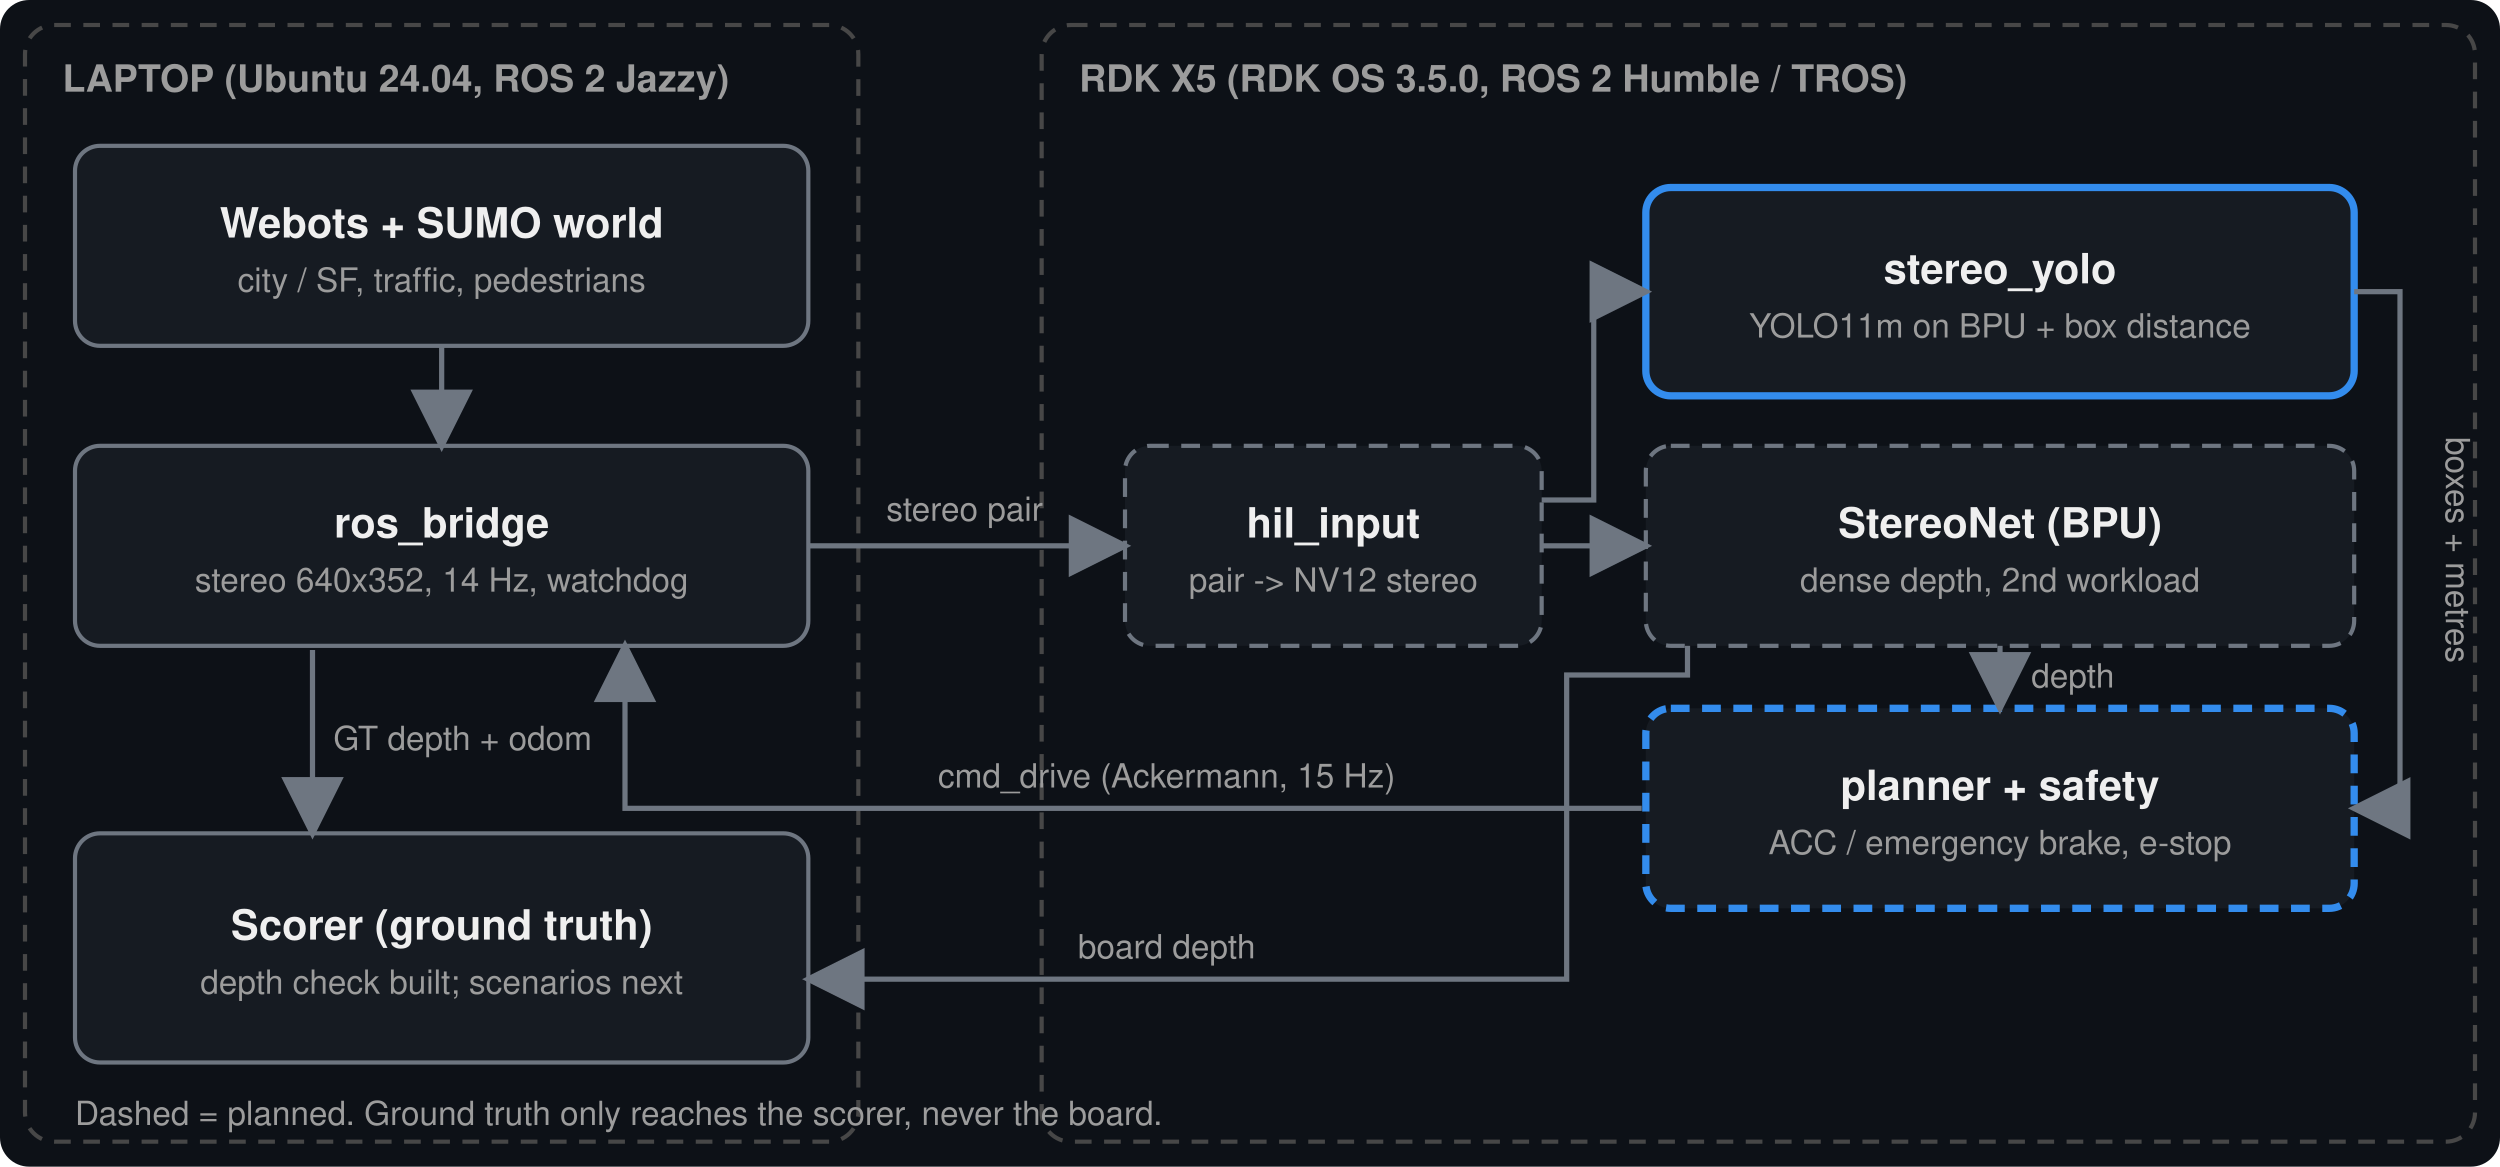
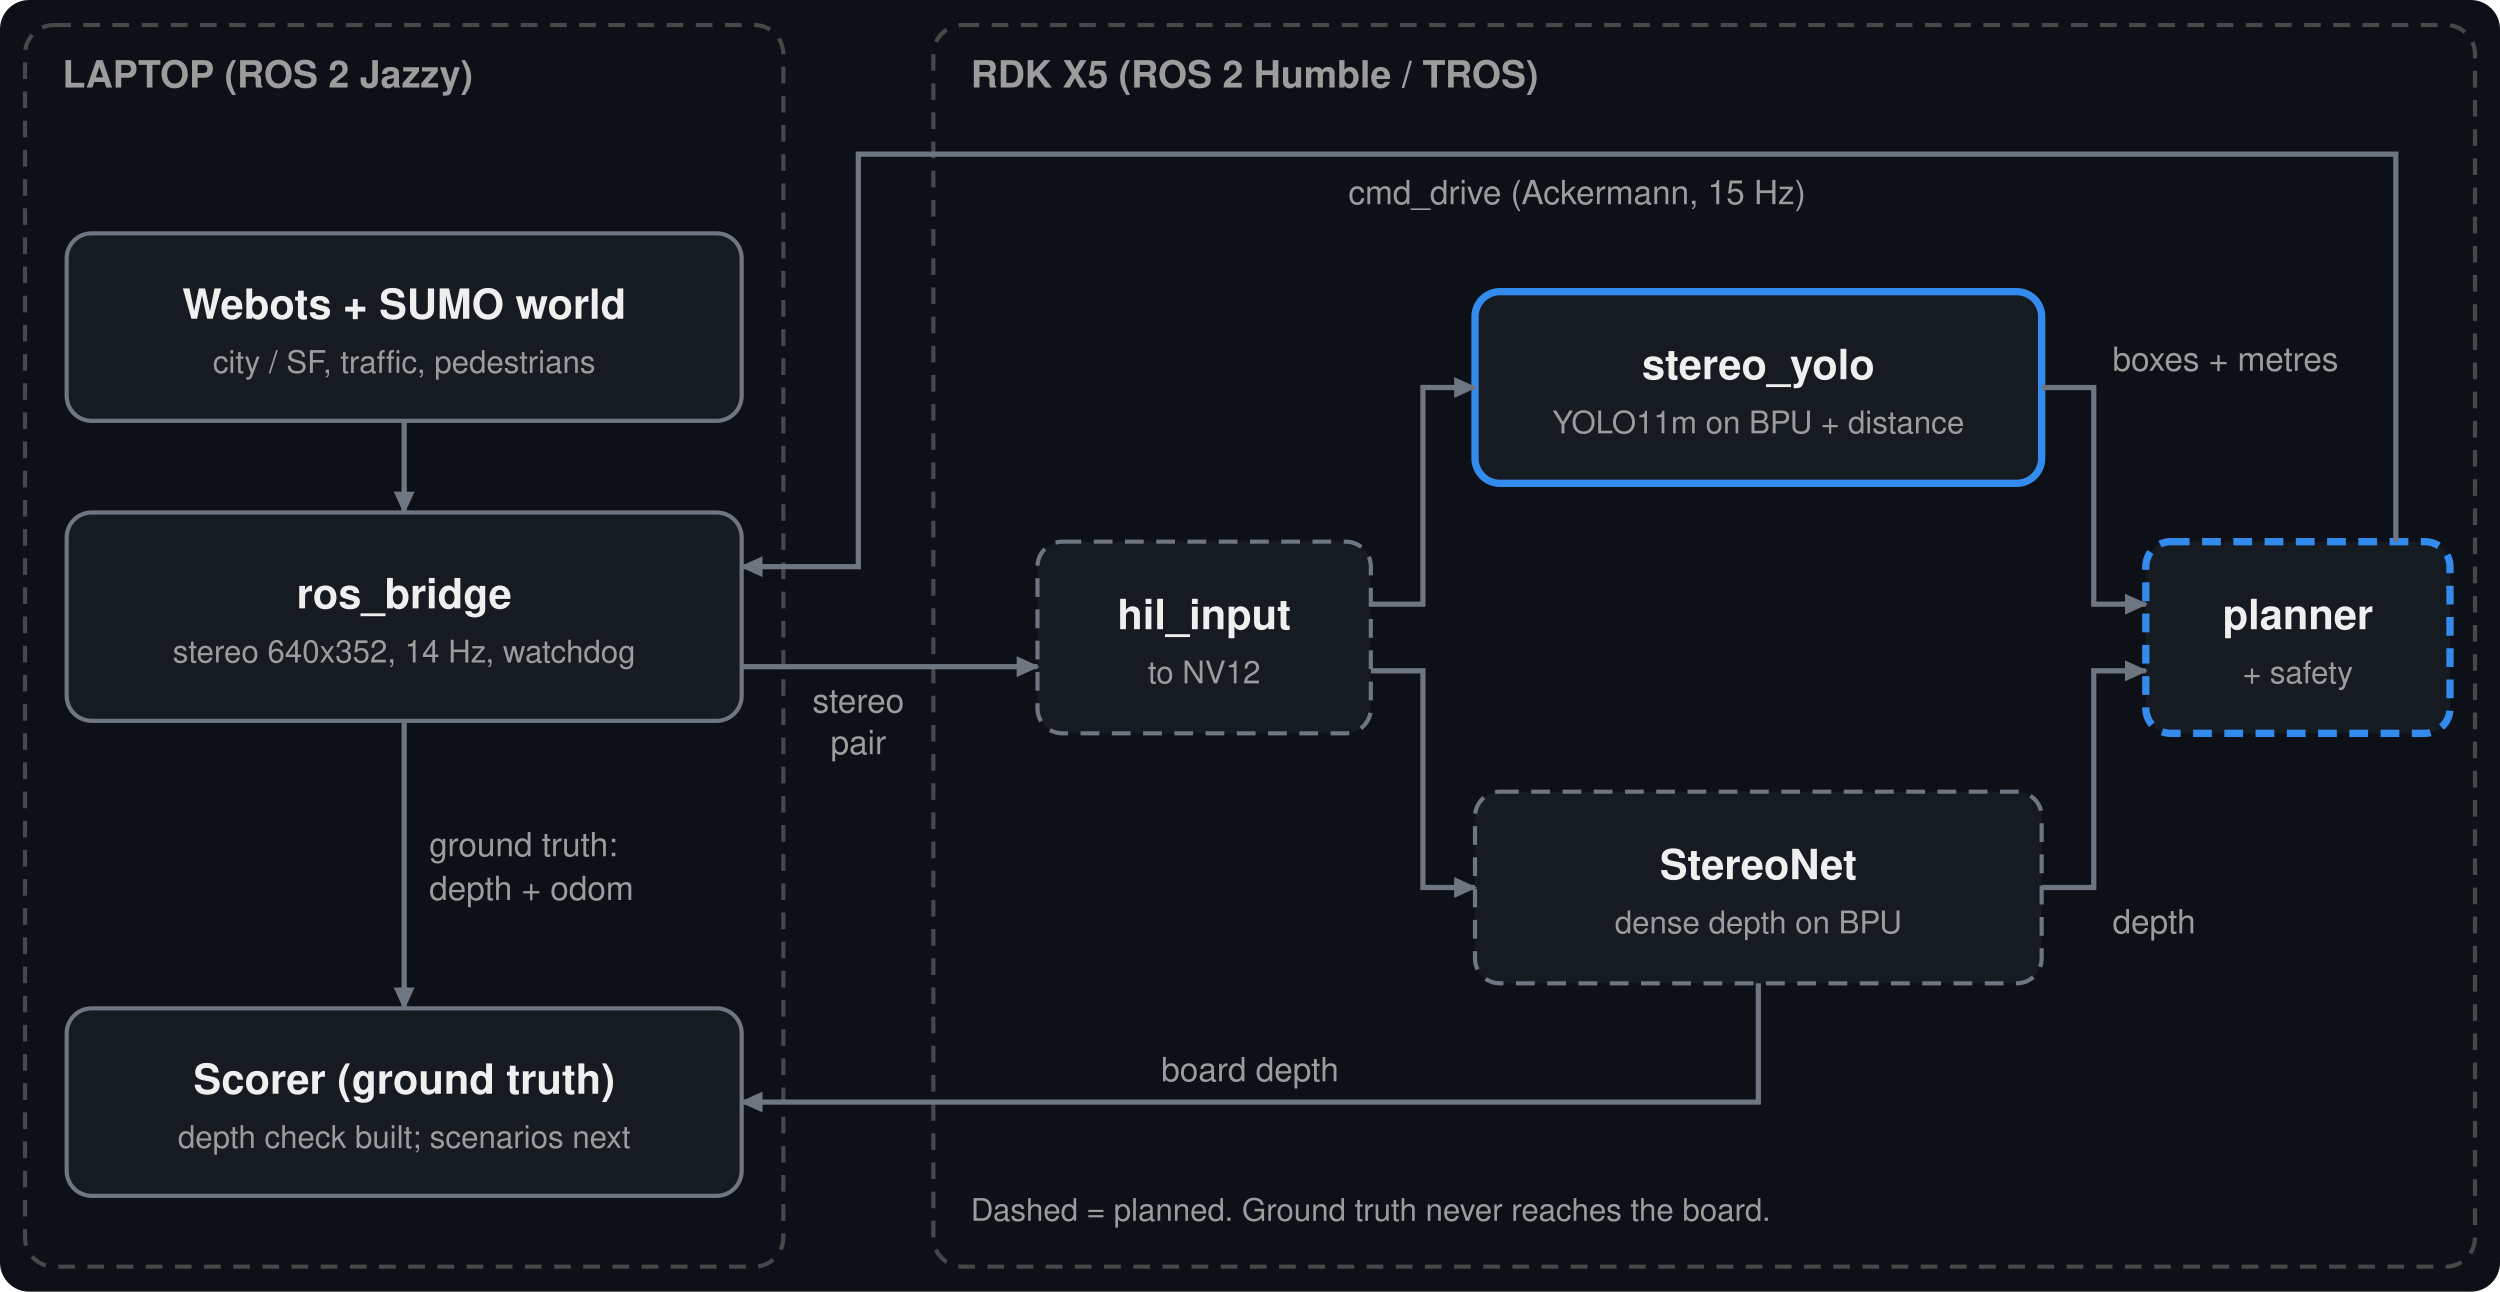
- <svg xmlns="http://www.w3.org/2000/svg" width="1200" height="560" viewBox="0 0 1200 560" font-family="-apple-system,Segoe UI,Helvetica,Arial,sans-serif">
-   <rect width="1200" height="560" rx="14" fill="#0d1117" />
+ <svg xmlns="http://www.w3.org/2000/svg" width="1200" height="620" viewBox="0 0 1200 620" font-family="-apple-system,Segoe UI,Helvetica,Arial,sans-serif">
+   <rect width="1200" height="620" rx="14" fill="#0d1117" />
  <defs>
-     <marker id="a" markerWidth="12" markerHeight="12" refX="10" refY="6" orient="auto">
-       <path d="M0,0 L12,6 L0,12 z" fill="#6e7681" />
+     <marker id="a" markerUnits="userSpaceOnUse" markerWidth="11" markerHeight="10" refX="10" refY="5" orient="auto">
+       <path d="M0,0 L11,5 L0,10 z" fill="#6e7681" />
    </marker>
  </defs>
-   <rect x="12" y="12" width="400" height="536" rx="14" fill="none" stroke="#474747" stroke-width="2" stroke-dasharray="8 6" />
-   <text x="30" y="44" font-size="18" font-weight="700" fill="#9c9c9c">LAPTOP  (Ubuntu 24.04, ROS 2 Jazzy)</text>
-   <rect x="500" y="12" width="688" height="536" rx="14" fill="none" stroke="#474747" stroke-width="2" stroke-dasharray="8 6" />
-   <text x="518" y="44" font-size="18" font-weight="700" fill="#9c9c9c">RDK X5  (RDK OS 3.5.0, ROS 2 Humble / TROS)</text>
-   <rect x="36" y="70" width="352" height="96" rx="12" fill="#161b22" stroke="#6e7681" stroke-width="2" />
-   <text x="212.0" y="114.0" font-size="20" font-weight="600" fill="#efefef" text-anchor="middle">Webots + SUMO world</text>
-   <text x="212.0" y="140.0" font-size="16" fill="#9c9c9c" text-anchor="middle">city / SF, traffic, pedestrians</text>
-   <rect x="36" y="214" width="352" height="96" rx="12" fill="#161b22" stroke="#6e7681" stroke-width="2" />
-   <text x="212.0" y="258.0" font-size="20" font-weight="600" fill="#efefef" text-anchor="middle">ros_bridge</text>
-   <text x="212.0" y="284.0" font-size="16" fill="#9c9c9c" text-anchor="middle">stereo 640x352, 14 Hz, watchdog</text>
-   <rect x="36" y="400" width="352" height="110" rx="12" fill="#161b22" stroke="#6e7681" stroke-width="2" />
-   <text x="212.0" y="451.0" font-size="20" font-weight="600" fill="#efefef" text-anchor="middle">Scorer (ground truth)</text>
-   <text x="212.0" y="477.0" font-size="16" fill="#9c9c9c" text-anchor="middle">depth check built; scenarios next</text>
-   <rect x="540" y="214" width="200" height="96" rx="12" fill="#161b22" stroke="#6e7681" stroke-width="2" stroke-dasharray="9 6" />
-   <text x="640.0" y="258.0" font-size="20" font-weight="600" fill="#efefef" text-anchor="middle">hil_input</text>
-   <text x="640.0" y="284.0" font-size="16" fill="#9c9c9c" text-anchor="middle">pair -&gt; NV12 stereo</text>
-   <rect x="790" y="90" width="340" height="100" rx="12" fill="#161b22" stroke="#338ced" stroke-width="3.5" />
-   <text x="960.0" y="136.0" font-size="20" font-weight="600" fill="#efefef" text-anchor="middle">stereo_yolo</text>
-   <text x="960.0" y="162.0" font-size="16" fill="#9c9c9c" text-anchor="middle">YOLO11m on BPU + box distance</text>
-   <rect x="790" y="214" width="340" height="96" rx="12" fill="#161b22" stroke="#6e7681" stroke-width="2" stroke-dasharray="9 6" />
-   <text x="960.0" y="258.0" font-size="20" font-weight="600" fill="#efefef" text-anchor="middle">StereoNet (BPU)</text>
-   <text x="960.0" y="284.0" font-size="16" fill="#9c9c9c" text-anchor="middle">dense depth, 2nd workload</text>
-   <rect x="790" y="340" width="340" height="96" rx="12" fill="#161b22" stroke="#338ced" stroke-width="3.5" stroke-dasharray="9 6" />
-   <text x="960.0" y="384.0" font-size="20" font-weight="600" fill="#efefef" text-anchor="middle">planner + safety</text>
-   <text x="960.0" y="410.0" font-size="16" fill="#9c9c9c" text-anchor="middle">ACC / emergency brake, e-stop</text>
-   <path d="M212,166 L212,212" fill="none" stroke="#6e7681" stroke-width="2.5" marker-end="url(#a)" />
-   <path d="M388,262 L538,262" fill="none" stroke="#6e7681" stroke-width="2.5" marker-end="url(#a)" />
-   <text x="463" y="250" font-size="16" fill="#9c9c9c" text-anchor="middle">stereo pair</text>
-   <path d="M740,240 L765,240 L765,140 L788,140" fill="none" stroke="#6e7681" stroke-width="2.5" marker-end="url(#a)" />
-   <path d="M740,262 L788,262" fill="none" stroke="#6e7681" stroke-width="2.5" marker-end="url(#a)" />
-   <path d="M1130,140 L1152,140 L1152,388 L1132,388" fill="none" stroke="#6e7681" stroke-width="2.5" marker-end="url(#a)" />
-   <text x="1174" y="264" font-size="16" fill="#9c9c9c" text-anchor="middle" transform="rotate(90 1174 264)">boxes + metres</text>
-   <path d="M960,310 L960,338" fill="none" stroke="#6e7681" stroke-width="2.5" marker-end="url(#a)" />
-   <text x="975" y="330" font-size="16" fill="#9c9c9c" text-anchor="start">depth</text>
-   <path d="M788,388 L300,388 L300,312" fill="none" stroke="#6e7681" stroke-width="2.5" marker-end="url(#a)" />
-   <text x="560" y="378" font-size="16" fill="#9c9c9c" text-anchor="middle">cmd_drive (Ackermann, 15 Hz)</text>
-   <path d="M150,312 L150,398" fill="none" stroke="#6e7681" stroke-width="2.5" marker-end="url(#a)" />
-   <text x="160" y="360" font-size="16" fill="#9c9c9c" text-anchor="start">GT depth + odom</text>
-   <path d="M810,310 L810,324 L752,324 L752,470 L390,470" fill="none" stroke="#6e7681" stroke-width="2.5" marker-end="url(#a)" />
-   <text x="560" y="460" font-size="16" fill="#9c9c9c" text-anchor="middle">board depth</text>
-   <text x="36" y="540" font-size="16" fill="#9c9c9c">Dashed = planned. Ground truth only reaches the scorer, never the board.</text>
+   <rect x="12" y="12" width="364" height="596" rx="14" fill="none" stroke="#474747" stroke-width="2" stroke-dasharray="8 6" />
+   <text x="30" y="42" font-size="18" font-weight="700" fill="#9c9c9c">LAPTOP  (ROS 2 Jazzy)</text>
+   <rect x="448" y="12" width="740" height="596" rx="14" fill="none" stroke="#474747" stroke-width="2" stroke-dasharray="8 6" />
+   <text x="466" y="42" font-size="18" font-weight="700" fill="#9c9c9c">RDK X5  (ROS 2 Humble / TROS)</text>
+   <rect x="32" y="112" width="324" height="90" rx="12" fill="#161b22" stroke="#6e7681" stroke-width="2" />
+   <text x="194.0" y="153.0" font-size="20" font-weight="600" fill="#efefef" text-anchor="middle">Webots + SUMO world</text>
+   <text x="194.0" y="179.0" font-size="15" fill="#9c9c9c" text-anchor="middle">city / SF, traffic, pedestrians</text>
+   <rect x="32" y="246" width="324" height="100" rx="12" fill="#161b22" stroke="#6e7681" stroke-width="2" />
+   <text x="194.0" y="292.0" font-size="20" font-weight="600" fill="#efefef" text-anchor="middle">ros_bridge</text>
+   <text x="194.0" y="318.0" font-size="15" fill="#9c9c9c" text-anchor="middle">stereo 640x352, 14 Hz, watchdog</text>
+   <rect x="32" y="484" width="324" height="90" rx="12" fill="#161b22" stroke="#6e7681" stroke-width="2" />
+   <text x="194.0" y="525.0" font-size="20" font-weight="600" fill="#efefef" text-anchor="middle">Scorer (ground truth)</text>
+   <text x="194.0" y="551.0" font-size="15" fill="#9c9c9c" text-anchor="middle">depth check built; scenarios next</text>
+   <rect x="498" y="260" width="160" height="92" rx="12" fill="#161b22" stroke="#6e7681" stroke-width="2" stroke-dasharray="9 6" />
+   <text x="578.0" y="302.0" font-size="20" font-weight="600" fill="#efefef" text-anchor="middle">hil_input</text>
+   <text x="578.0" y="328.0" font-size="15" fill="#9c9c9c" text-anchor="middle">to NV12</text>
+   <rect x="708" y="140" width="272" height="92" rx="12" fill="#161b22" stroke="#338ced" stroke-width="3.5" />
+   <text x="844.0" y="182.0" font-size="20" font-weight="600" fill="#efefef" text-anchor="middle">stereo_yolo</text>
+   <text x="844.0" y="208.0" font-size="15" fill="#9c9c9c" text-anchor="middle">YOLO11m on BPU + distance</text>
+   <rect x="708" y="380" width="272" height="92" rx="12" fill="#161b22" stroke="#6e7681" stroke-width="2" stroke-dasharray="9 6" />
+   <text x="844.0" y="422.0" font-size="20" font-weight="600" fill="#efefef" text-anchor="middle">StereoNet</text>
+   <text x="844.0" y="448.0" font-size="15" fill="#9c9c9c" text-anchor="middle">dense depth on BPU</text>
+   <rect x="1030" y="260" width="146" height="92" rx="12" fill="#161b22" stroke="#338ced" stroke-width="3.5" stroke-dasharray="9 6" />
+   <text x="1103.0" y="302.0" font-size="20" font-weight="600" fill="#efefef" text-anchor="middle">planner</text>
+   <text x="1103.0" y="328.0" font-size="15" fill="#9c9c9c" text-anchor="middle">+ safety</text>
+   <path d="M194,202 L194,246" fill="none" stroke="#6e7681" stroke-width="2.5" marker-end="url(#a)" />
+   <path d="M356,320 L498,320" fill="none" stroke="#6e7681" stroke-width="2.5" marker-end="url(#a)" />
+   <text x="412" y="342" font-size="16" fill="#9c9c9c" text-anchor="middle">stereo</text>
+   <text x="412" y="362" font-size="16" fill="#9c9c9c" text-anchor="middle">pair</text>
+   <path d="M658,290 L683,290 L683,186 L708,186" fill="none" stroke="#6e7681" stroke-width="2.5" marker-end="url(#a)" />
+   <path d="M658,322 L683,322 L683,426 L708,426" fill="none" stroke="#6e7681" stroke-width="2.5" marker-end="url(#a)" />
+   <path d="M980,186 L1005,186 L1005,290 L1030,290" fill="none" stroke="#6e7681" stroke-width="2.5" marker-end="url(#a)" />
+   <path d="M980,426 L1005,426 L1005,322 L1030,322" fill="none" stroke="#6e7681" stroke-width="2.5" marker-end="url(#a)" />
+   <text x="1014" y="178" font-size="16" fill="#9c9c9c" text-anchor="start">boxes + metres</text>
+   <text x="1014" y="448" font-size="16" fill="#9c9c9c" text-anchor="start">depth</text>
+   <path d="M1150,260 L1150,74 L412,74 L412,272 L356,272" fill="none" stroke="#6e7681" stroke-width="2.5" marker-end="url(#a)" />
+   <text x="757" y="98" font-size="16" fill="#9c9c9c" text-anchor="middle">cmd_drive (Ackermann, 15 Hz)</text>
+   <path d="M194,346 L194,484" fill="none" stroke="#6e7681" stroke-width="2.5" marker-end="url(#a)" />
+   <text x="206" y="411" font-size="16" fill="#9c9c9c" text-anchor="start">ground truth:</text>
+   <text x="206" y="432" font-size="16" fill="#9c9c9c" text-anchor="start">depth + odom</text>
+   <path d="M844,472 L844,529 L356,529" fill="none" stroke="#6e7681" stroke-width="2.5" marker-end="url(#a)" />
+   <text x="600" y="519" font-size="16" fill="#9c9c9c" text-anchor="middle">board depth</text>
+   <text x="466" y="586" font-size="15" fill="#9c9c9c">Dashed = planned. Ground truth never reaches the board.</text>
</svg>
